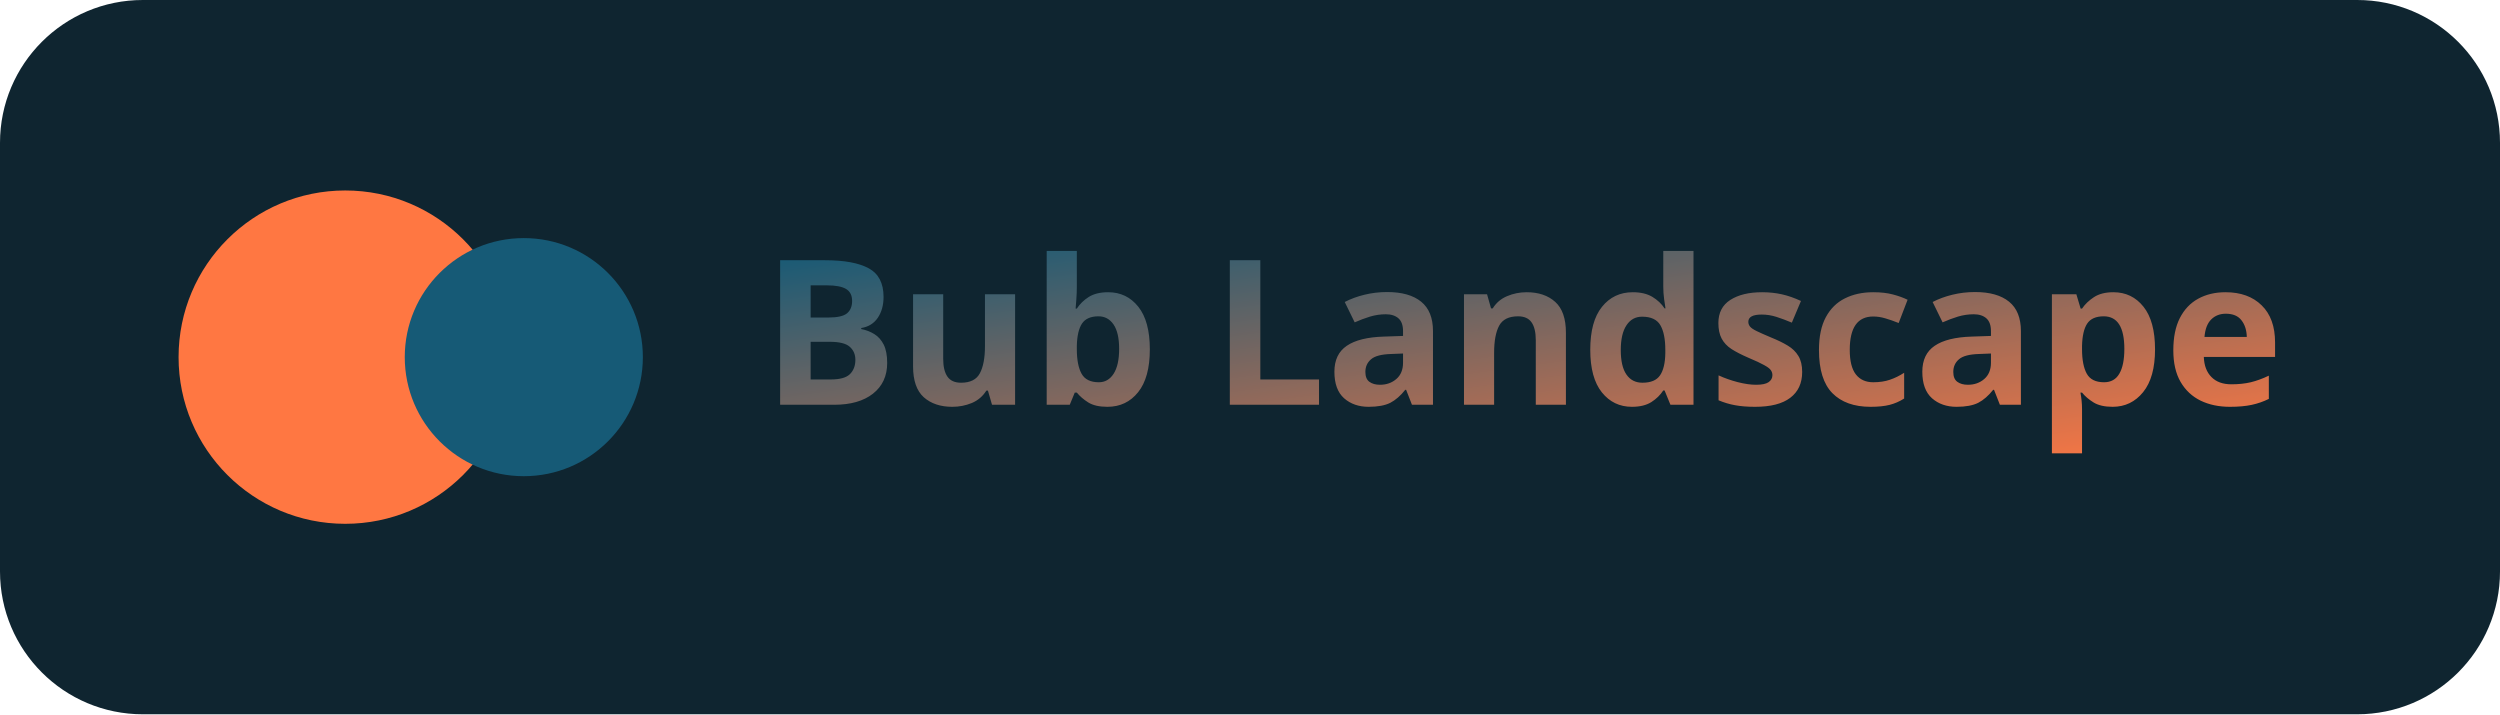
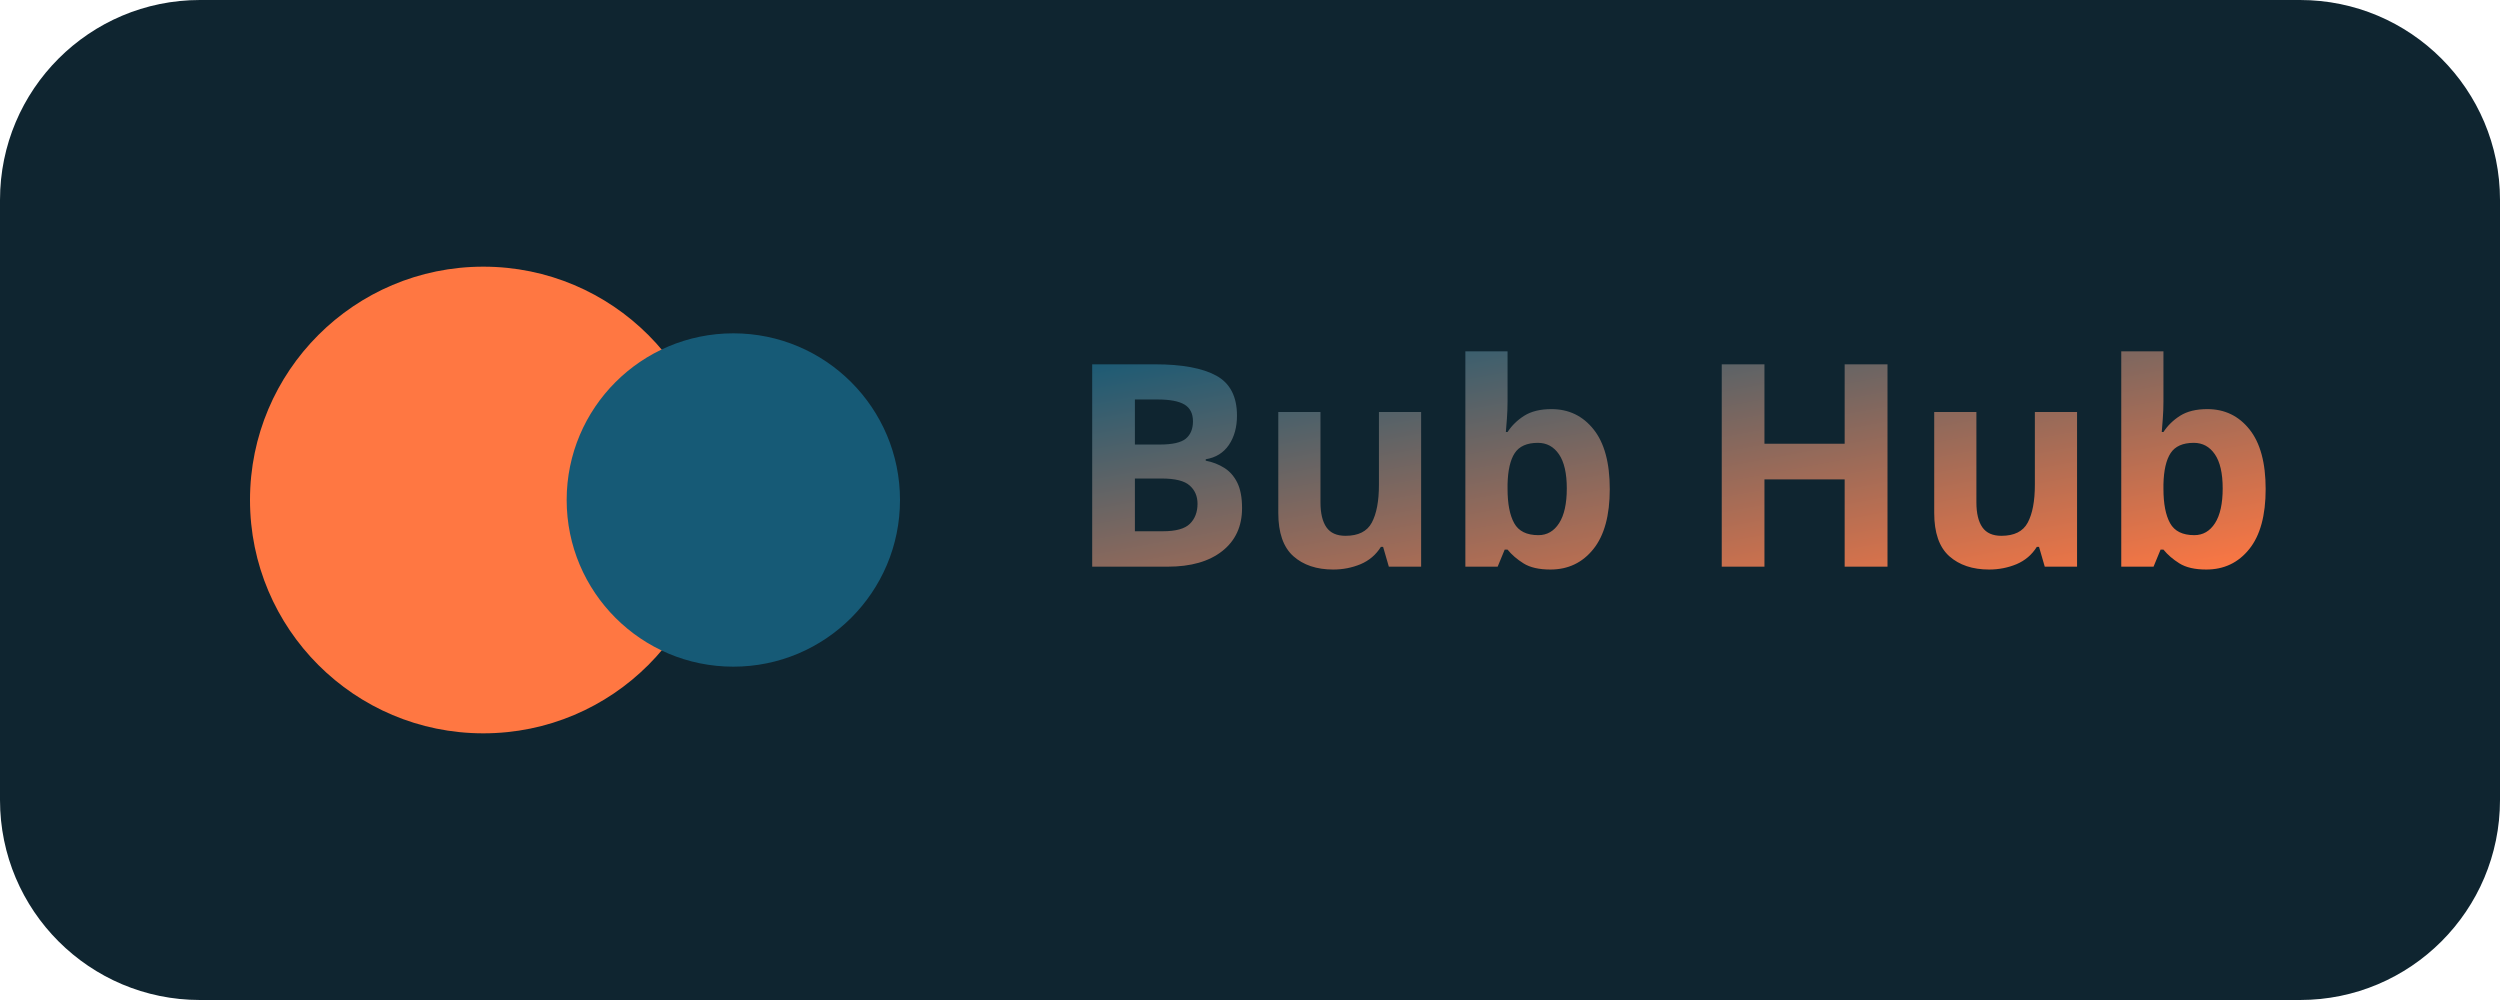
- <svg xmlns="http://www.w3.org/2000/svg" viewBox="0 0 420 120" role="img" aria-labelledby="title desc">
+ <svg xmlns="http://www.w3.org/2000/svg" viewBox="0 0 300 120" role="img" aria-labelledby="title desc">
  <defs>
    <linearGradient id="brand-gradient" x1="0%" y1="0%" x2="100%" y2="100%">
      <stop offset="0%" stop-color="#165a76" />
      <stop offset="100%" stop-color="#ff7742" />
    </linearGradient>
  </defs>
-   <rect width="420" height="120" rx="24" fill="#0f2530" />
+   <rect width="300" height="120" rx="24" fill="#0f2530" />
  <circle cx="58" cy="60" r="28" fill="#ff7742" />
  <circle cx="88" cy="60" r="20" fill="#165a76" />
  <text x="128" y="68" font-family="Verdana, Geneva, sans-serif" font-size="34" font-weight="700" fill="url(#brand-gradient)">
-     Bub Landscape
+     Bub Hub
  </text>
</svg>
